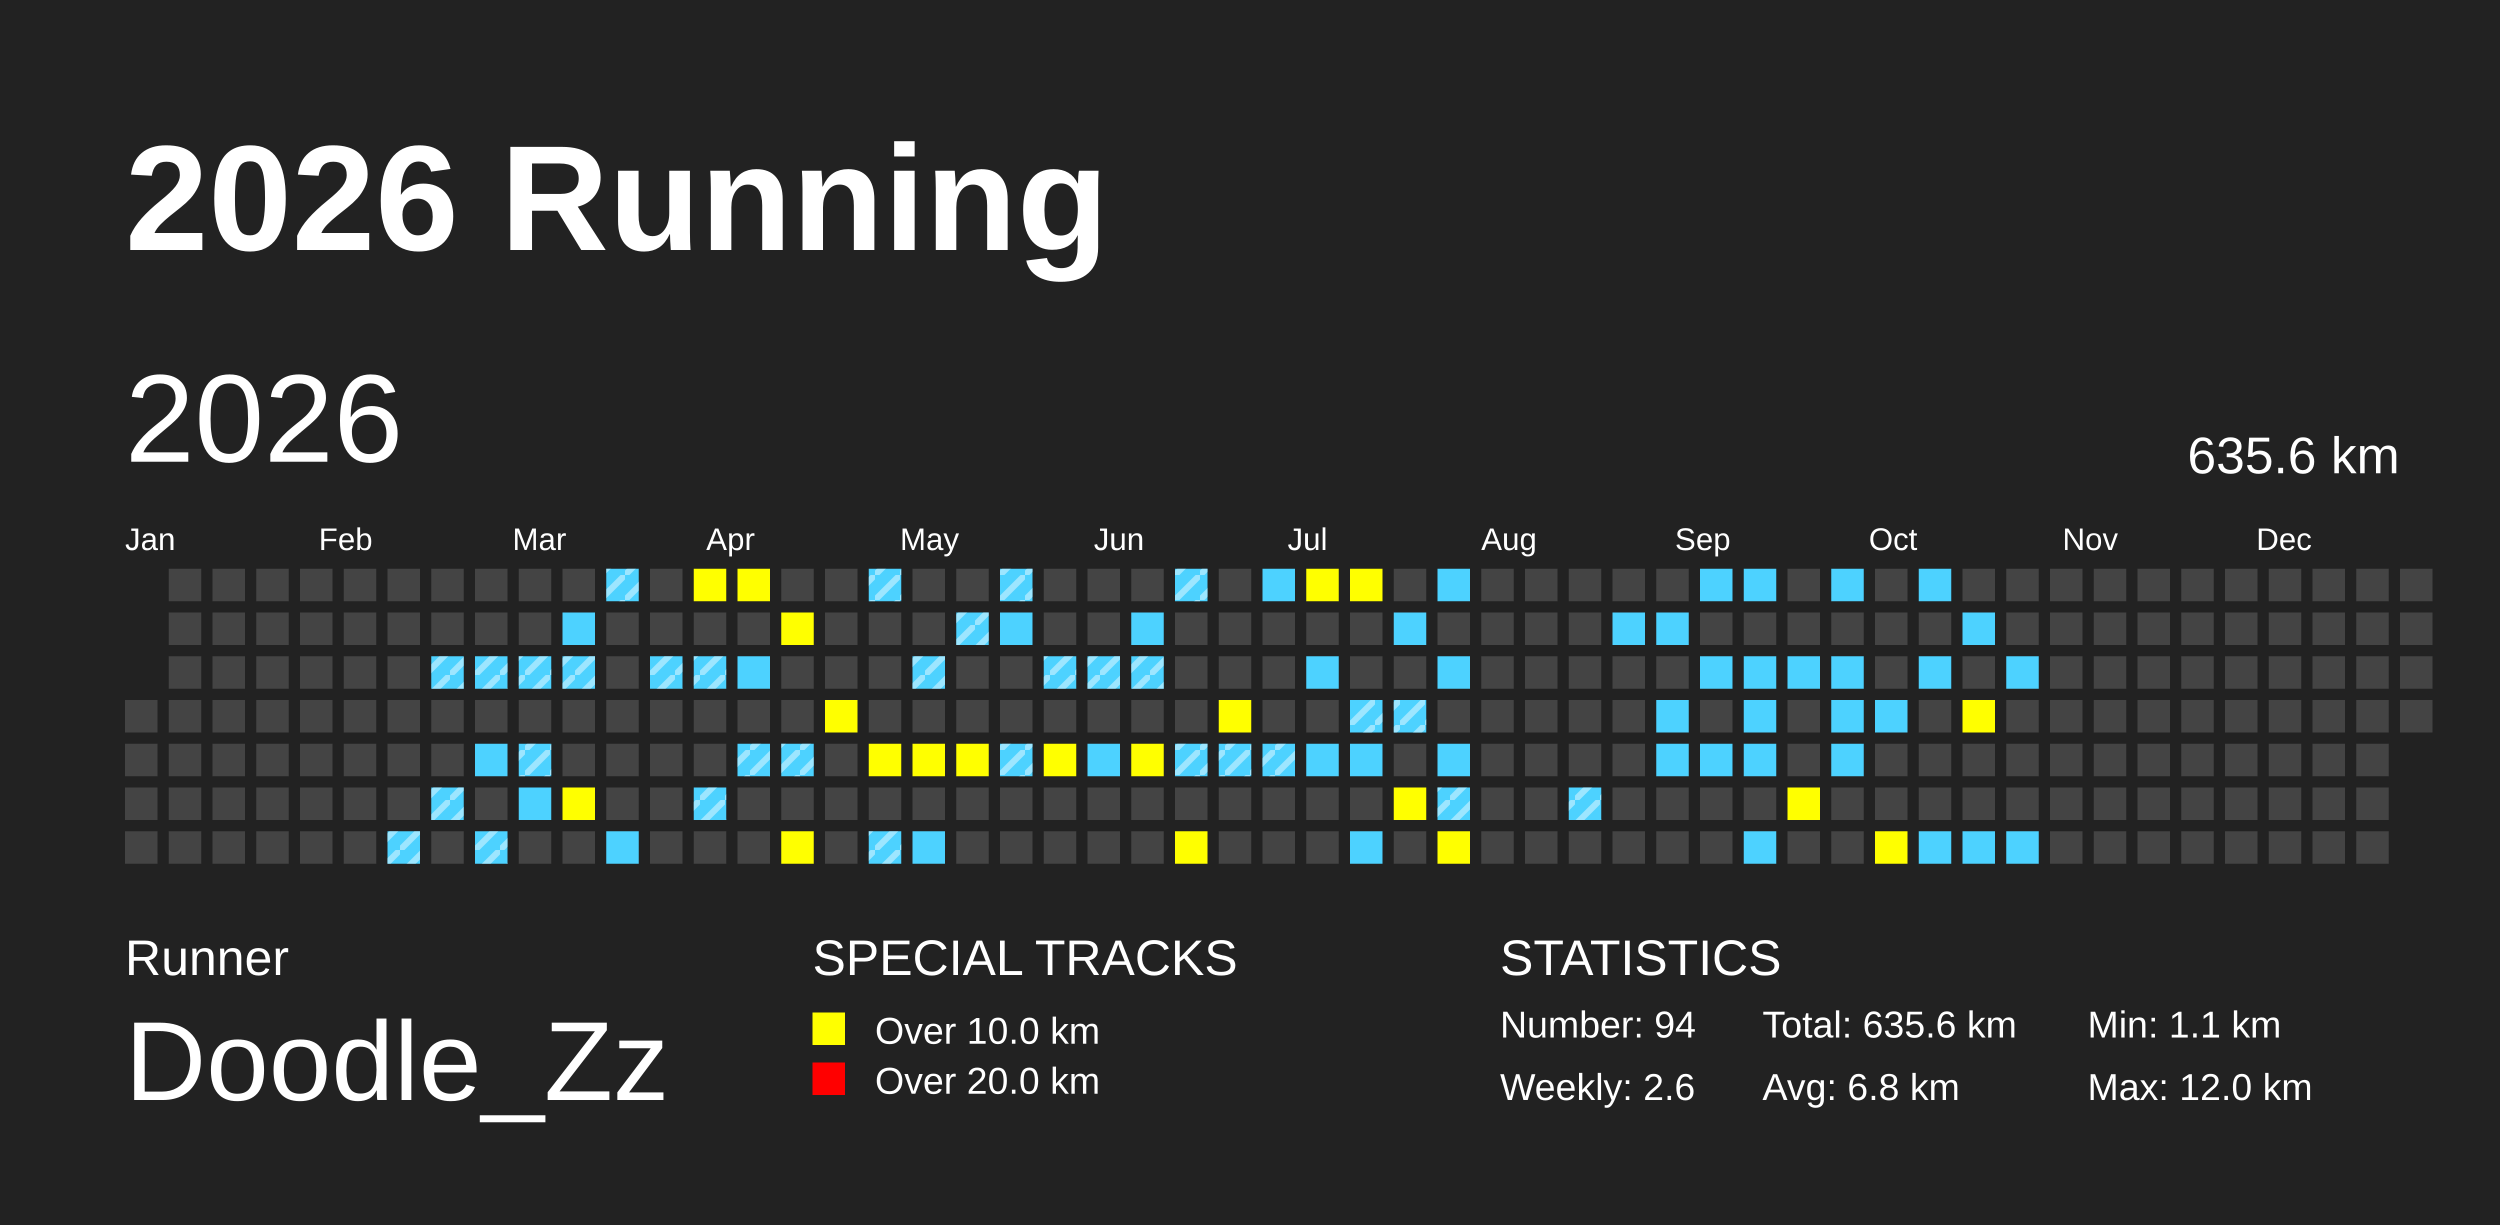
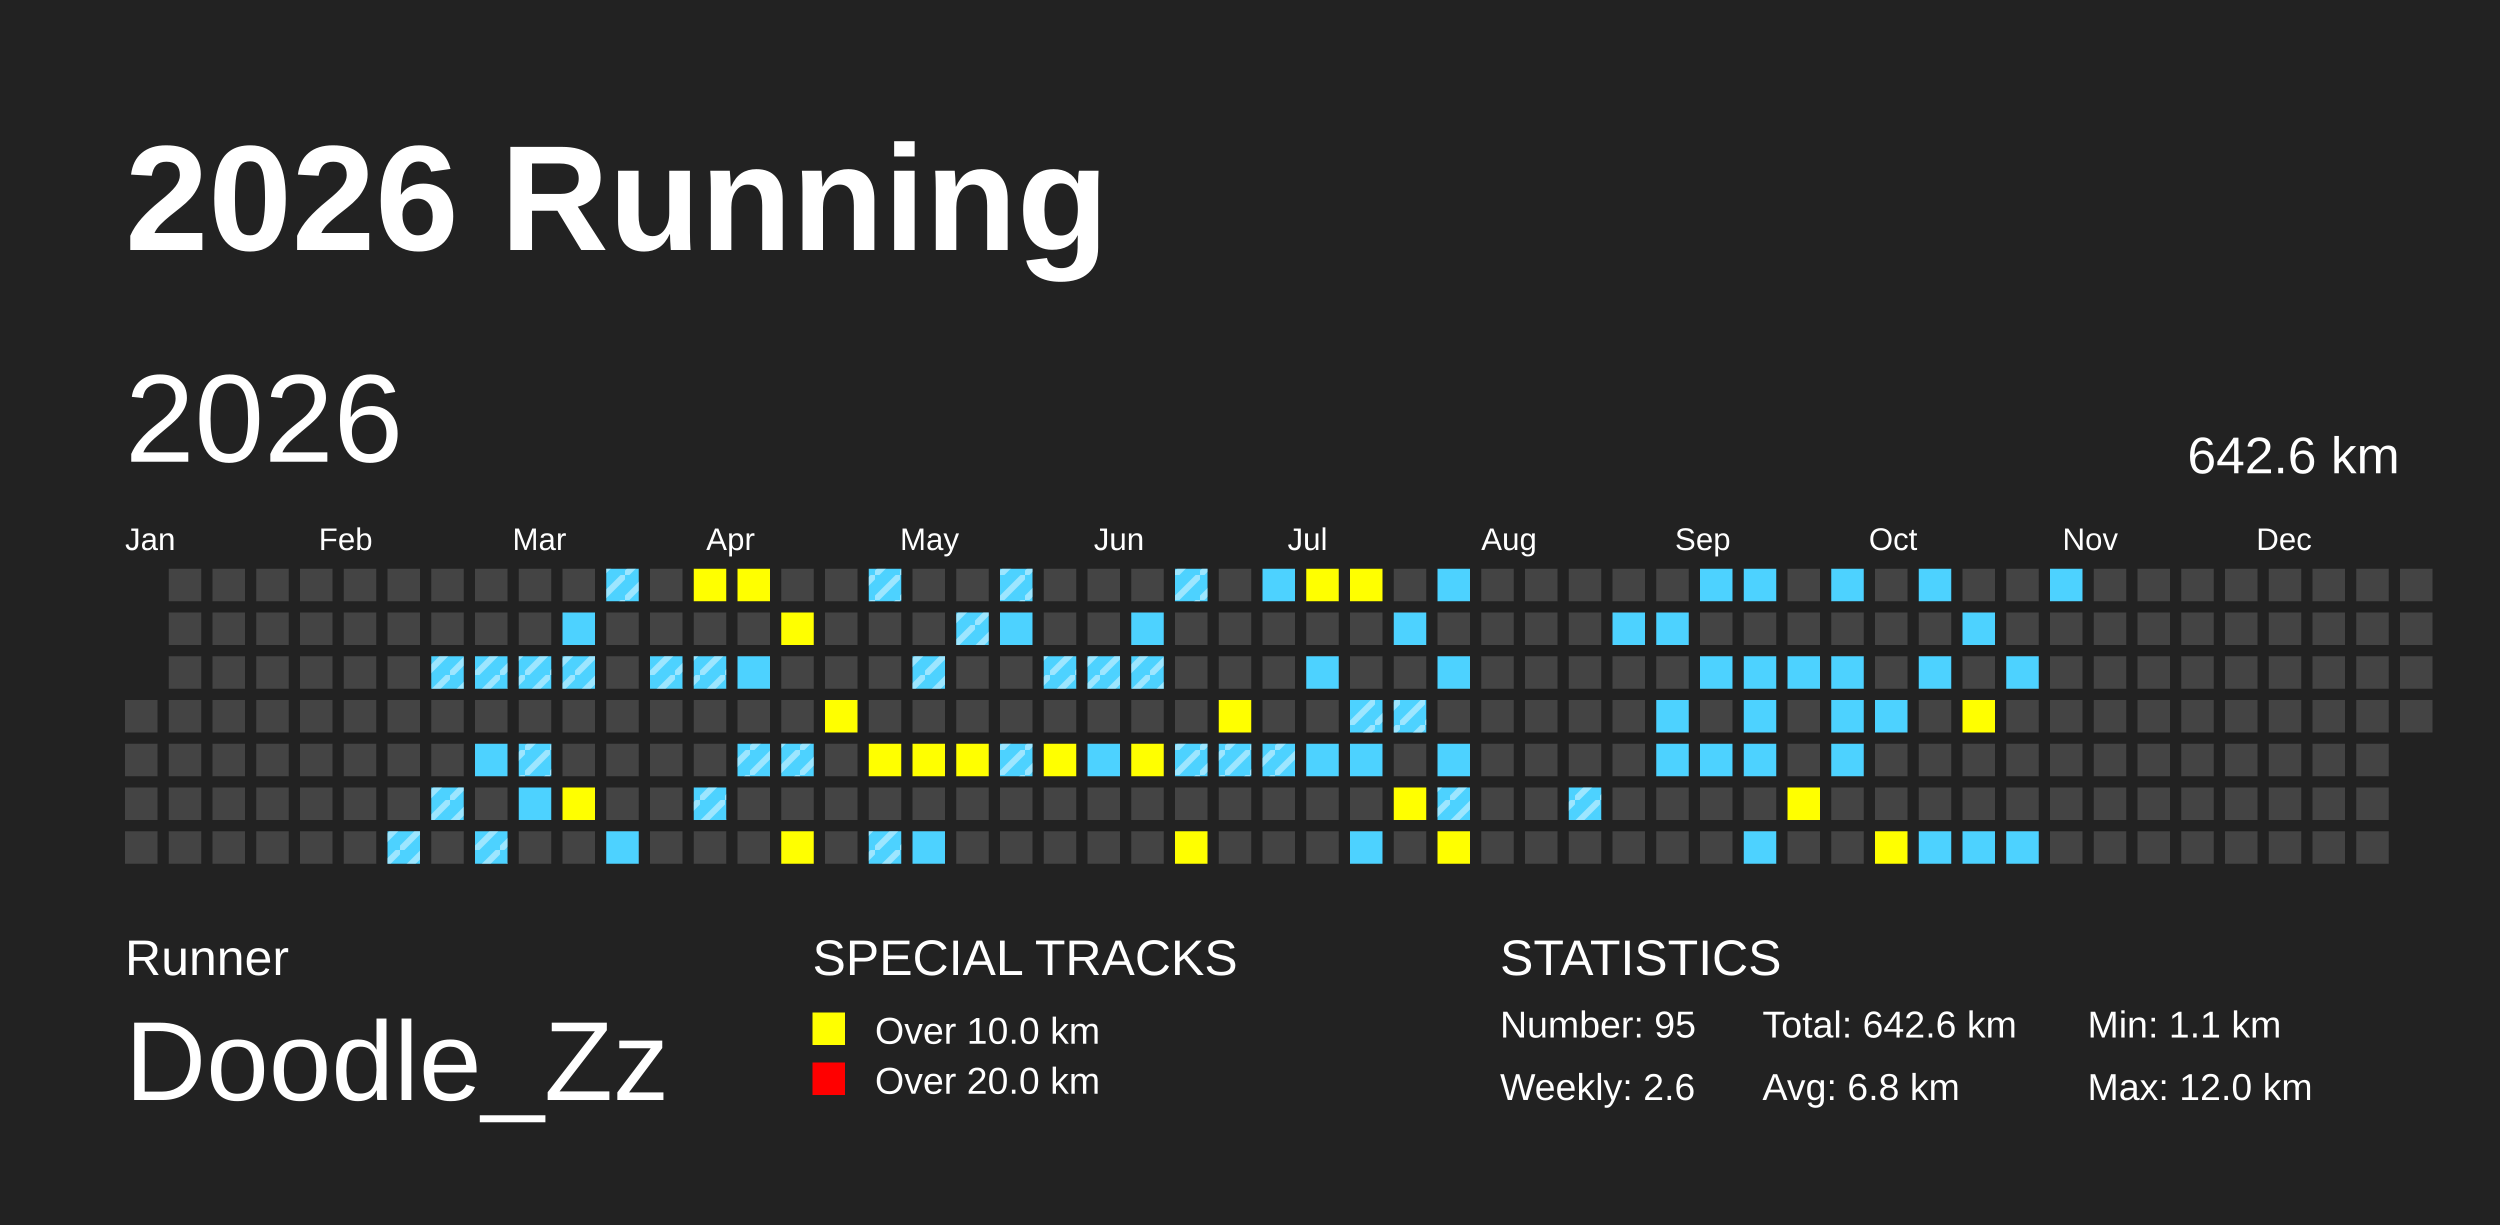
<svg xmlns="http://www.w3.org/2000/svg" baseProfile="full" height="98mm" version="1.1" viewBox="0,0,200,98" width="200mm">
  <defs>
    <pattern height="2" id="indoor-stripe" patternUnits="userSpaceOnUse" width="2">
      <line stroke="white" stroke-opacity="0.45" stroke-width="0.5" x1="0" x2="2" y1="2" y2="0" />
    </pattern>
  </defs>
  <rect fill="#222222" height="98" width="200" x="0" y="0" />
  <text fill="#FFFFFF" style="font-size:12px; font-family:Arial; font-weight:bold;" x="10" y="20">2026 Running</text>
  <text fill="#FFFFFF" style="font-size:4px; font-family:Arial" x="10" y="78">Runner</text>
  <text fill="#FFFFFF" style="font-size:9px; font-family:Arial" x="10" y="88">Doodle_Zz</text>
  <text fill="#FFFFFF" style="font-size:4px; font-family:Arial" x="65" y="78">SPECIAL TRACKS</text>
  <rect fill="yellow" height="2.6" width="2.6" x="65" y="81" />
  <text fill="#FFFFFF" style="font-size:3px; font-family:Arial" x="70" y="83.5">Over 10.0 km</text>
  <rect fill="red" height="2.6" width="2.6" x="65" y="85" />
  <text fill="#FFFFFF" style="font-size:3px; font-family:Arial" x="70" y="87.5">Over 20.0 km</text>
  <text fill="#FFFFFF" style="font-size:4px; font-family:Arial" x="120" y="78">STATISTICS</text>
-   <text fill="#FFFFFF" style="font-size:3px; font-family:Arial" x="120" y="83">Number: 94</text>
+   <text fill="#FFFFFF" style="font-size:3px; font-family:Arial" x="120" y="83">Number: 95</text>
  <text fill="#FFFFFF" style="font-size:3px; font-family:Arial" x="120" y="88">Weekly: 2.6</text>
-   <text fill="#FFFFFF" style="font-size:3px; font-family:Arial" x="141" y="83">Total: 635.6 km</text>
+   <text fill="#FFFFFF" style="font-size:3px; font-family:Arial" x="141" y="83">Total: 642.6 km</text>
  <text fill="#FFFFFF" style="font-size:3px; font-family:Arial" x="141" y="88">Avg: 6.8 km</text>
  <text fill="#FFFFFF" style="font-size:3px; font-family:Arial" x="167" y="83">Min: 1.1 km</text>
  <text fill="#FFFFFF" style="font-size:3px; font-family:Arial" x="167" y="88">Max: 12.0 km</text>
  <text dominant-baseline="hanging" fill="#FFFFFF" style="font-size:10.0px; font-family:Arial;" x="10" y="30">2026</text>
-   <text dominant-baseline="hanging" fill="#FFFFFF" style="font-size:4.125px; font-family:Arial;" x="175" y="35">635.6 km</text>
+   <text dominant-baseline="hanging" fill="#FFFFFF" style="font-size:4.125px; font-family:Arial;" x="175" y="35">642.6 km</text>
  <text fill="#FFFFFF" style="font-size:2.5px; font-family:Arial" x="10.0" y="44">Jan</text>
  <text fill="#FFFFFF" style="font-size:2.5px; font-family:Arial" x="25.5" y="44">Feb</text>
  <text fill="#FFFFFF" style="font-size:2.5px; font-family:Arial" x="41.0" y="44">Mar</text>
  <text fill="#FFFFFF" style="font-size:2.5px; font-family:Arial" x="56.5" y="44">Apr</text>
  <text fill="#FFFFFF" style="font-size:2.5px; font-family:Arial" x="72.0" y="44">May</text>
  <text fill="#FFFFFF" style="font-size:2.5px; font-family:Arial" x="87.5" y="44">Jun</text>
  <text fill="#FFFFFF" style="font-size:2.5px; font-family:Arial" x="103.0" y="44">Jul</text>
  <text fill="#FFFFFF" style="font-size:2.5px; font-family:Arial" x="118.5" y="44">Aug</text>
  <text fill="#FFFFFF" style="font-size:2.5px; font-family:Arial" x="134.0" y="44">Sep</text>
  <text fill="#FFFFFF" style="font-size:2.5px; font-family:Arial" x="149.5" y="44">Oct</text>
  <text fill="#FFFFFF" style="font-size:2.5px; font-family:Arial" x="165.0" y="44">Nov</text>
  <text fill="#FFFFFF" style="font-size:2.5px; font-family:Arial" x="180.5" y="44">Dec</text>
  <rect fill="#444444" height="2.6" width="2.6" x="10.0" y="56.0" />
  <rect fill="#444444" height="2.6" width="2.6" x="10.0" y="59.5" />
  <rect fill="#444444" height="2.6" width="2.6" x="10.0" y="63.0" />
  <rect fill="#444444" height="2.6" width="2.6" x="10.0" y="66.5" />
  <rect fill="#444444" height="2.6" width="2.6" x="13.5" y="45.5" />
  <rect fill="#444444" height="2.6" width="2.6" x="13.5" y="49.0" />
  <rect fill="#444444" height="2.6" width="2.6" x="13.5" y="52.5" />
  <rect fill="#444444" height="2.6" width="2.6" x="13.5" y="56.0" />
  <rect fill="#444444" height="2.6" width="2.6" x="13.5" y="59.5" />
  <rect fill="#444444" height="2.6" width="2.6" x="13.5" y="63.0" />
  <rect fill="#444444" height="2.6" width="2.6" x="13.5" y="66.5" />
  <rect fill="#444444" height="2.6" width="2.6" x="17.0" y="45.5" />
  <rect fill="#444444" height="2.6" width="2.6" x="17.0" y="49.0" />
  <rect fill="#444444" height="2.6" width="2.6" x="17.0" y="52.5" />
  <rect fill="#444444" height="2.6" width="2.6" x="17.0" y="56.0" />
  <rect fill="#444444" height="2.6" width="2.6" x="17.0" y="59.5" />
  <rect fill="#444444" height="2.6" width="2.6" x="17.0" y="63.0" />
  <rect fill="#444444" height="2.6" width="2.6" x="17.0" y="66.5" />
  <rect fill="#444444" height="2.6" width="2.6" x="20.5" y="45.5" />
  <rect fill="#444444" height="2.6" width="2.6" x="20.5" y="49.0" />
  <rect fill="#444444" height="2.6" width="2.6" x="20.5" y="52.5" />
  <rect fill="#444444" height="2.6" width="2.6" x="20.5" y="56.0" />
  <rect fill="#444444" height="2.6" width="2.6" x="20.5" y="59.5" />
  <rect fill="#444444" height="2.6" width="2.6" x="20.5" y="63.0" />
  <rect fill="#444444" height="2.6" width="2.6" x="20.5" y="66.5" />
  <rect fill="#444444" height="2.6" width="2.6" x="24.0" y="45.5" />
  <rect fill="#444444" height="2.6" width="2.6" x="24.0" y="49.0" />
  <rect fill="#444444" height="2.6" width="2.6" x="24.0" y="52.5" />
  <rect fill="#444444" height="2.6" width="2.6" x="24.0" y="56.0" />
  <rect fill="#444444" height="2.6" width="2.6" x="24.0" y="59.5" />
  <rect fill="#444444" height="2.6" width="2.6" x="24.0" y="63.0" />
  <rect fill="#444444" height="2.6" width="2.6" x="24.0" y="66.5" />
  <rect fill="#444444" height="2.6" width="2.6" x="27.5" y="45.5" />
  <rect fill="#444444" height="2.6" width="2.6" x="27.5" y="49.0" />
  <rect fill="#444444" height="2.6" width="2.6" x="27.5" y="52.5" />
  <rect fill="#444444" height="2.6" width="2.6" x="27.5" y="56.0" />
  <rect fill="#444444" height="2.6" width="2.6" x="27.5" y="59.5" />
  <rect fill="#444444" height="2.6" width="2.6" x="27.5" y="63.0" />
  <rect fill="#444444" height="2.6" width="2.6" x="27.5" y="66.5" />
  <rect fill="#444444" height="2.6" width="2.6" x="31.0" y="45.5" />
  <rect fill="#444444" height="2.6" width="2.6" x="31.0" y="49.0" />
  <rect fill="#444444" height="2.6" width="2.6" x="31.0" y="52.5" />
  <rect fill="#444444" height="2.6" width="2.6" x="31.0" y="56.0" />
  <rect fill="#444444" height="2.6" width="2.6" x="31.0" y="59.5" />
  <rect fill="#444444" height="2.6" width="2.6" x="31.0" y="63.0" />
  <rect fill="#4DD2FF" height="2.6" width="2.6" x="31.0" y="66.5" />
  <rect fill="url(#indoor-stripe)" height="2.6" style="pointer-events: none;" width="2.6" x="31.0" y="66.5" />
  <rect fill="#444444" height="2.6" width="2.6" x="34.5" y="45.5" />
  <rect fill="#444444" height="2.6" width="2.6" x="34.5" y="49.0" />
  <rect fill="#4DD2FF" height="2.6" width="2.6" x="34.5" y="52.5" />
  <rect fill="url(#indoor-stripe)" height="2.6" style="pointer-events: none;" width="2.6" x="34.5" y="52.5" />
  <rect fill="#444444" height="2.6" width="2.6" x="34.5" y="56.0" />
  <rect fill="#444444" height="2.6" width="2.6" x="34.5" y="59.5" />
  <rect fill="#4DD2FF" height="2.6" width="2.6" x="34.5" y="63.0" />
  <rect fill="url(#indoor-stripe)" height="2.6" style="pointer-events: none;" width="2.6" x="34.5" y="63.0" />
  <rect fill="#444444" height="2.6" width="2.6" x="34.5" y="66.5" />
  <rect fill="#444444" height="2.6" width="2.6" x="38.0" y="45.5" />
  <rect fill="#444444" height="2.6" width="2.6" x="38.0" y="49.0" />
  <rect fill="#4DD2FF" height="2.6" width="2.6" x="38.0" y="52.5" />
  <rect fill="url(#indoor-stripe)" height="2.6" style="pointer-events: none;" width="2.6" x="38.0" y="52.5" />
  <rect fill="#444444" height="2.6" width="2.6" x="38.0" y="56.0" />
  <rect fill="#4DD2FF" height="2.6" width="2.6" x="38.0" y="59.5" />
  <rect fill="#444444" height="2.6" width="2.6" x="38.0" y="63.0" />
  <rect fill="#4DD2FF" height="2.6" width="2.6" x="38.0" y="66.5" />
  <rect fill="url(#indoor-stripe)" height="2.6" style="pointer-events: none;" width="2.6" x="38.0" y="66.5" />
  <rect fill="#444444" height="2.6" width="2.6" x="41.5" y="45.5" />
  <rect fill="#444444" height="2.6" width="2.6" x="41.5" y="49.0" />
  <rect fill="#4DD2FF" height="2.6" width="2.6" x="41.5" y="52.5" />
  <rect fill="url(#indoor-stripe)" height="2.6" style="pointer-events: none;" width="2.6" x="41.5" y="52.5" />
  <rect fill="#444444" height="2.6" width="2.6" x="41.5" y="56.0" />
  <rect fill="#4DD2FF" height="2.6" width="2.6" x="41.5" y="59.5" />
  <rect fill="url(#indoor-stripe)" height="2.6" style="pointer-events: none;" width="2.6" x="41.5" y="59.5" />
  <rect fill="#4DD2FF" height="2.6" width="2.6" x="41.5" y="63.0" />
  <rect fill="#444444" height="2.6" width="2.6" x="41.5" y="66.5" />
  <rect fill="#444444" height="2.6" width="2.6" x="45.0" y="45.5" />
  <rect fill="#4DD2FF" height="2.6" width="2.6" x="45.0" y="49.0" />
  <rect fill="#4DD2FF" height="2.6" width="2.6" x="45.0" y="52.5" />
  <rect fill="url(#indoor-stripe)" height="2.6" style="pointer-events: none;" width="2.6" x="45.0" y="52.5" />
  <rect fill="#444444" height="2.6" width="2.6" x="45.0" y="56.0" />
  <rect fill="#444444" height="2.6" width="2.6" x="45.0" y="59.5" />
  <rect fill="yellow" height="2.6" width="2.6" x="45.0" y="63.0" />
  <rect fill="#444444" height="2.6" width="2.6" x="45.0" y="66.5" />
  <rect fill="#4DD2FF" height="2.6" width="2.6" x="48.5" y="45.5" />
  <rect fill="url(#indoor-stripe)" height="2.6" style="pointer-events: none;" width="2.6" x="48.5" y="45.5" />
  <rect fill="#444444" height="2.6" width="2.6" x="48.5" y="49.0" />
  <rect fill="#444444" height="2.6" width="2.6" x="48.5" y="52.5" />
  <rect fill="#444444" height="2.6" width="2.6" x="48.5" y="56.0" />
  <rect fill="#444444" height="2.6" width="2.6" x="48.5" y="59.5" />
  <rect fill="#444444" height="2.6" width="2.6" x="48.5" y="63.0" />
  <rect fill="#4DD2FF" height="2.6" width="2.6" x="48.5" y="66.5" />
  <rect fill="#444444" height="2.6" width="2.6" x="52.0" y="45.5" />
  <rect fill="#444444" height="2.6" width="2.6" x="52.0" y="49.0" />
  <rect fill="#4DD2FF" height="2.6" width="2.6" x="52.0" y="52.5" />
  <rect fill="url(#indoor-stripe)" height="2.6" style="pointer-events: none;" width="2.6" x="52.0" y="52.5" />
  <rect fill="#444444" height="2.6" width="2.6" x="52.0" y="56.0" />
  <rect fill="#444444" height="2.6" width="2.6" x="52.0" y="59.5" />
  <rect fill="#444444" height="2.6" width="2.6" x="52.0" y="63.0" />
  <rect fill="#444444" height="2.6" width="2.6" x="52.0" y="66.5" />
  <rect fill="yellow" height="2.6" width="2.6" x="55.5" y="45.5" />
  <rect fill="#444444" height="2.6" width="2.6" x="55.5" y="49.0" />
  <rect fill="#4DD2FF" height="2.6" width="2.6" x="55.5" y="52.5" />
  <rect fill="url(#indoor-stripe)" height="2.6" style="pointer-events: none;" width="2.6" x="55.5" y="52.5" />
  <rect fill="#444444" height="2.6" width="2.6" x="55.5" y="56.0" />
  <rect fill="#444444" height="2.6" width="2.6" x="55.5" y="59.5" />
  <rect fill="#4DD2FF" height="2.6" width="2.6" x="55.5" y="63.0" />
  <rect fill="url(#indoor-stripe)" height="2.6" style="pointer-events: none;" width="2.6" x="55.5" y="63.0" />
  <rect fill="#444444" height="2.6" width="2.6" x="55.5" y="66.5" />
  <rect fill="yellow" height="2.6" width="2.6" x="59.0" y="45.5" />
  <rect fill="#444444" height="2.6" width="2.6" x="59.0" y="49.0" />
  <rect fill="#4DD2FF" height="2.6" width="2.6" x="59.0" y="52.5" />
  <rect fill="#444444" height="2.6" width="2.6" x="59.0" y="56.0" />
  <rect fill="#4DD2FF" height="2.6" width="2.6" x="59.0" y="59.5" />
  <rect fill="url(#indoor-stripe)" height="2.6" style="pointer-events: none;" width="2.6" x="59.0" y="59.5" />
  <rect fill="#444444" height="2.6" width="2.6" x="59.0" y="63.0" />
  <rect fill="#444444" height="2.6" width="2.6" x="59.0" y="66.5" />
  <rect fill="#444444" height="2.6" width="2.6" x="62.5" y="45.5" />
  <rect fill="yellow" height="2.6" width="2.6" x="62.5" y="49.0" />
  <rect fill="#444444" height="2.6" width="2.6" x="62.5" y="52.5" />
  <rect fill="#444444" height="2.6" width="2.6" x="62.5" y="56.0" />
  <rect fill="#4DD2FF" height="2.6" width="2.6" x="62.5" y="59.5" />
  <rect fill="url(#indoor-stripe)" height="2.6" style="pointer-events: none;" width="2.6" x="62.5" y="59.5" />
  <rect fill="#444444" height="2.6" width="2.6" x="62.5" y="63.0" />
  <rect fill="yellow" height="2.6" width="2.6" x="62.5" y="66.5" />
  <rect fill="#444444" height="2.6" width="2.6" x="66.0" y="45.5" />
  <rect fill="#444444" height="2.6" width="2.6" x="66.0" y="49.0" />
  <rect fill="#444444" height="2.6" width="2.6" x="66.0" y="52.5" />
  <rect fill="yellow" height="2.6" width="2.6" x="66.0" y="56.0" />
  <rect fill="#444444" height="2.6" width="2.6" x="66.0" y="59.5" />
  <rect fill="#444444" height="2.6" width="2.6" x="66.0" y="63.0" />
  <rect fill="#444444" height="2.6" width="2.6" x="66.0" y="66.5" />
  <rect fill="#4DD2FF" height="2.6" width="2.6" x="69.5" y="45.5" />
  <rect fill="url(#indoor-stripe)" height="2.6" style="pointer-events: none;" width="2.6" x="69.5" y="45.5" />
  <rect fill="#444444" height="2.6" width="2.6" x="69.5" y="49.0" />
  <rect fill="#444444" height="2.6" width="2.6" x="69.5" y="52.5" />
  <rect fill="#444444" height="2.6" width="2.6" x="69.5" y="56.0" />
  <rect fill="yellow" height="2.6" width="2.6" x="69.5" y="59.5" />
  <rect fill="#444444" height="2.6" width="2.6" x="69.5" y="63.0" />
  <rect fill="#4DD2FF" height="2.6" width="2.6" x="69.5" y="66.5" />
  <rect fill="url(#indoor-stripe)" height="2.6" style="pointer-events: none;" width="2.6" x="69.5" y="66.5" />
  <rect fill="#444444" height="2.6" width="2.6" x="73.0" y="45.5" />
  <rect fill="#444444" height="2.6" width="2.6" x="73.0" y="49.0" />
  <rect fill="#4DD2FF" height="2.6" width="2.6" x="73.0" y="52.5" />
  <rect fill="url(#indoor-stripe)" height="2.6" style="pointer-events: none;" width="2.6" x="73.0" y="52.5" />
  <rect fill="#444444" height="2.6" width="2.6" x="73.0" y="56.0" />
  <rect fill="yellow" height="2.6" width="2.6" x="73.0" y="59.5" />
  <rect fill="#444444" height="2.6" width="2.6" x="73.0" y="63.0" />
  <rect fill="#4DD2FF" height="2.6" width="2.6" x="73.0" y="66.5" />
  <rect fill="#444444" height="2.6" width="2.6" x="76.5" y="45.5" />
  <rect fill="#4DD2FF" height="2.6" width="2.6" x="76.5" y="49.0" />
  <rect fill="url(#indoor-stripe)" height="2.6" style="pointer-events: none;" width="2.6" x="76.5" y="49.0" />
  <rect fill="#444444" height="2.6" width="2.6" x="76.5" y="52.5" />
  <rect fill="#444444" height="2.6" width="2.6" x="76.5" y="56.0" />
  <rect fill="yellow" height="2.6" width="2.6" x="76.5" y="59.5" />
  <rect fill="#444444" height="2.6" width="2.6" x="76.5" y="63.0" />
  <rect fill="#444444" height="2.6" width="2.6" x="76.5" y="66.5" />
  <rect fill="#4DD2FF" height="2.6" width="2.6" x="80.0" y="45.5" />
  <rect fill="url(#indoor-stripe)" height="2.6" style="pointer-events: none;" width="2.6" x="80.0" y="45.5" />
  <rect fill="#4DD2FF" height="2.6" width="2.6" x="80.0" y="49.0" />
  <rect fill="#444444" height="2.6" width="2.6" x="80.0" y="52.5" />
  <rect fill="#444444" height="2.6" width="2.6" x="80.0" y="56.0" />
  <rect fill="#4DD2FF" height="2.6" width="2.6" x="80.0" y="59.5" />
  <rect fill="url(#indoor-stripe)" height="2.6" style="pointer-events: none;" width="2.6" x="80.0" y="59.5" />
  <rect fill="#444444" height="2.6" width="2.6" x="80.0" y="63.0" />
  <rect fill="#444444" height="2.6" width="2.6" x="80.0" y="66.5" />
  <rect fill="#444444" height="2.6" width="2.6" x="83.5" y="45.5" />
  <rect fill="#444444" height="2.6" width="2.6" x="83.5" y="49.0" />
  <rect fill="#4DD2FF" height="2.6" width="2.6" x="83.5" y="52.5" />
  <rect fill="url(#indoor-stripe)" height="2.6" style="pointer-events: none;" width="2.6" x="83.5" y="52.5" />
  <rect fill="#444444" height="2.6" width="2.6" x="83.5" y="56.0" />
  <rect fill="yellow" height="2.6" width="2.6" x="83.5" y="59.5" />
  <rect fill="#444444" height="2.6" width="2.6" x="83.5" y="63.0" />
  <rect fill="#444444" height="2.6" width="2.6" x="83.5" y="66.5" />
  <rect fill="#444444" height="2.6" width="2.6" x="87.0" y="45.5" />
  <rect fill="#444444" height="2.6" width="2.6" x="87.0" y="49.0" />
  <rect fill="#4DD2FF" height="2.6" width="2.6" x="87.0" y="52.5" />
  <rect fill="url(#indoor-stripe)" height="2.6" style="pointer-events: none;" width="2.6" x="87.0" y="52.5" />
  <rect fill="#444444" height="2.6" width="2.6" x="87.0" y="56.0" />
  <rect fill="#4DD2FF" height="2.6" width="2.6" x="87.0" y="59.5" />
  <rect fill="#444444" height="2.6" width="2.6" x="87.0" y="63.0" />
  <rect fill="#444444" height="2.6" width="2.6" x="87.0" y="66.5" />
  <rect fill="#444444" height="2.6" width="2.6" x="90.5" y="45.5" />
  <rect fill="#4DD2FF" height="2.6" width="2.6" x="90.5" y="49.0" />
  <rect fill="#4DD2FF" height="2.6" width="2.6" x="90.5" y="52.5" />
  <rect fill="url(#indoor-stripe)" height="2.6" style="pointer-events: none;" width="2.6" x="90.5" y="52.5" />
  <rect fill="#444444" height="2.6" width="2.6" x="90.5" y="56.0" />
  <rect fill="yellow" height="2.6" width="2.6" x="90.5" y="59.5" />
  <rect fill="#444444" height="2.6" width="2.6" x="90.5" y="63.0" />
  <rect fill="#444444" height="2.6" width="2.6" x="90.5" y="66.5" />
  <rect fill="#4DD2FF" height="2.6" width="2.6" x="94.0" y="45.5" />
  <rect fill="url(#indoor-stripe)" height="2.6" style="pointer-events: none;" width="2.6" x="94.0" y="45.5" />
  <rect fill="#444444" height="2.6" width="2.6" x="94.0" y="49.0" />
  <rect fill="#444444" height="2.6" width="2.6" x="94.0" y="52.5" />
  <rect fill="#444444" height="2.6" width="2.6" x="94.0" y="56.0" />
  <rect fill="#4DD2FF" height="2.6" width="2.6" x="94.0" y="59.5" />
  <rect fill="url(#indoor-stripe)" height="2.6" style="pointer-events: none;" width="2.6" x="94.0" y="59.5" />
  <rect fill="#444444" height="2.6" width="2.6" x="94.0" y="63.0" />
  <rect fill="yellow" height="2.6" width="2.6" x="94.0" y="66.5" />
  <rect fill="#444444" height="2.6" width="2.6" x="97.5" y="45.5" />
  <rect fill="#444444" height="2.6" width="2.6" x="97.5" y="49.0" />
  <rect fill="#444444" height="2.6" width="2.6" x="97.5" y="52.5" />
  <rect fill="yellow" height="2.6" width="2.6" x="97.5" y="56.0" />
  <rect fill="#4DD2FF" height="2.6" width="2.6" x="97.5" y="59.5" />
  <rect fill="url(#indoor-stripe)" height="2.6" style="pointer-events: none;" width="2.6" x="97.5" y="59.5" />
  <rect fill="#444444" height="2.6" width="2.6" x="97.5" y="63.0" />
  <rect fill="#444444" height="2.6" width="2.6" x="97.5" y="66.5" />
  <rect fill="#4DD2FF" height="2.6" width="2.6" x="101.0" y="45.5" />
  <rect fill="#444444" height="2.6" width="2.6" x="101.0" y="49.0" />
  <rect fill="#444444" height="2.6" width="2.6" x="101.0" y="52.5" />
  <rect fill="#444444" height="2.6" width="2.6" x="101.0" y="56.0" />
  <rect fill="#4DD2FF" height="2.6" width="2.6" x="101.0" y="59.5" />
  <rect fill="url(#indoor-stripe)" height="2.6" style="pointer-events: none;" width="2.6" x="101.0" y="59.5" />
  <rect fill="#444444" height="2.6" width="2.6" x="101.0" y="63.0" />
  <rect fill="#444444" height="2.6" width="2.6" x="101.0" y="66.5" />
  <rect fill="yellow" height="2.6" width="2.6" x="104.5" y="45.5" />
  <rect fill="#444444" height="2.6" width="2.6" x="104.5" y="49.0" />
  <rect fill="#4DD2FF" height="2.6" width="2.6" x="104.5" y="52.5" />
  <rect fill="#444444" height="2.6" width="2.6" x="104.5" y="56.0" />
  <rect fill="#4DD2FF" height="2.6" width="2.6" x="104.5" y="59.5" />
  <rect fill="#444444" height="2.6" width="2.6" x="104.5" y="63.0" />
  <rect fill="#444444" height="2.6" width="2.6" x="104.5" y="66.5" />
  <rect fill="yellow" height="2.6" width="2.6" x="108.0" y="45.5" />
  <rect fill="#444444" height="2.6" width="2.6" x="108.0" y="49.0" />
  <rect fill="#444444" height="2.6" width="2.6" x="108.0" y="52.5" />
  <rect fill="#4DD2FF" height="2.6" width="2.6" x="108.0" y="56.0" />
  <rect fill="url(#indoor-stripe)" height="2.6" style="pointer-events: none;" width="2.6" x="108.0" y="56.0" />
  <rect fill="#4DD2FF" height="2.6" width="2.6" x="108.0" y="59.5" />
  <rect fill="#444444" height="2.6" width="2.6" x="108.0" y="63.0" />
  <rect fill="#4DD2FF" height="2.6" width="2.6" x="108.0" y="66.5" />
  <rect fill="#444444" height="2.6" width="2.6" x="111.5" y="45.5" />
  <rect fill="#4DD2FF" height="2.6" width="2.6" x="111.5" y="49.0" />
  <rect fill="#444444" height="2.6" width="2.6" x="111.5" y="52.5" />
  <rect fill="#4DD2FF" height="2.6" width="2.6" x="111.5" y="56.0" />
  <rect fill="url(#indoor-stripe)" height="2.6" style="pointer-events: none;" width="2.6" x="111.5" y="56.0" />
  <rect fill="#444444" height="2.6" width="2.6" x="111.5" y="59.5" />
  <rect fill="yellow" height="2.6" width="2.6" x="111.5" y="63.0" />
  <rect fill="#444444" height="2.6" width="2.6" x="111.5" y="66.5" />
  <rect fill="#4DD2FF" height="2.6" width="2.6" x="115.0" y="45.5" />
  <rect fill="#444444" height="2.6" width="2.6" x="115.0" y="49.0" />
  <rect fill="#4DD2FF" height="2.6" width="2.6" x="115.0" y="52.5" />
  <rect fill="#444444" height="2.6" width="2.6" x="115.0" y="56.0" />
  <rect fill="#4DD2FF" height="2.6" width="2.6" x="115.0" y="59.5" />
  <rect fill="#4DD2FF" height="2.6" width="2.6" x="115.0" y="63.0" />
  <rect fill="url(#indoor-stripe)" height="2.6" style="pointer-events: none;" width="2.6" x="115.0" y="63.0" />
  <rect fill="yellow" height="2.6" width="2.6" x="115.0" y="66.5" />
  <rect fill="#444444" height="2.6" width="2.6" x="118.5" y="45.5" />
  <rect fill="#444444" height="2.6" width="2.6" x="118.5" y="49.0" />
  <rect fill="#444444" height="2.6" width="2.6" x="118.5" y="52.5" />
  <rect fill="#444444" height="2.6" width="2.6" x="118.5" y="56.0" />
  <rect fill="#444444" height="2.6" width="2.6" x="118.5" y="59.5" />
  <rect fill="#444444" height="2.6" width="2.6" x="118.5" y="63.0" />
  <rect fill="#444444" height="2.6" width="2.6" x="118.5" y="66.5" />
  <rect fill="#444444" height="2.6" width="2.6" x="122.0" y="45.5" />
  <rect fill="#444444" height="2.6" width="2.6" x="122.0" y="49.0" />
  <rect fill="#444444" height="2.6" width="2.6" x="122.0" y="52.5" />
  <rect fill="#444444" height="2.6" width="2.6" x="122.0" y="56.0" />
  <rect fill="#444444" height="2.6" width="2.6" x="122.0" y="59.5" />
  <rect fill="#444444" height="2.6" width="2.6" x="122.0" y="63.0" />
  <rect fill="#444444" height="2.6" width="2.6" x="122.0" y="66.5" />
  <rect fill="#444444" height="2.6" width="2.6" x="125.5" y="45.5" />
  <rect fill="#444444" height="2.6" width="2.6" x="125.5" y="49.0" />
  <rect fill="#444444" height="2.6" width="2.6" x="125.5" y="52.5" />
  <rect fill="#444444" height="2.6" width="2.6" x="125.5" y="56.0" />
  <rect fill="#444444" height="2.6" width="2.6" x="125.5" y="59.5" />
  <rect fill="#4DD2FF" height="2.6" width="2.6" x="125.5" y="63.0" />
  <rect fill="url(#indoor-stripe)" height="2.6" style="pointer-events: none;" width="2.6" x="125.5" y="63.0" />
  <rect fill="#444444" height="2.6" width="2.6" x="125.5" y="66.5" />
  <rect fill="#444444" height="2.6" width="2.6" x="129.0" y="45.5" />
  <rect fill="#4DD2FF" height="2.6" width="2.6" x="129.0" y="49.0" />
  <rect fill="#444444" height="2.6" width="2.6" x="129.0" y="52.5" />
  <rect fill="#444444" height="2.6" width="2.6" x="129.0" y="56.0" />
  <rect fill="#444444" height="2.6" width="2.6" x="129.0" y="59.5" />
  <rect fill="#444444" height="2.6" width="2.6" x="129.0" y="63.0" />
  <rect fill="#444444" height="2.6" width="2.6" x="129.0" y="66.5" />
  <rect fill="#444444" height="2.6" width="2.6" x="132.5" y="45.5" />
  <rect fill="#4DD2FF" height="2.6" width="2.6" x="132.5" y="49.0" />
  <rect fill="#444444" height="2.6" width="2.6" x="132.5" y="52.5" />
  <rect fill="#4DD2FF" height="2.6" width="2.6" x="132.5" y="56.0" />
  <rect fill="#4DD2FF" height="2.6" width="2.6" x="132.5" y="59.5" />
  <rect fill="#444444" height="2.6" width="2.6" x="132.5" y="63.0" />
  <rect fill="#444444" height="2.6" width="2.6" x="132.5" y="66.5" />
  <rect fill="#4DD2FF" height="2.6" width="2.6" x="136.0" y="45.5" />
  <rect fill="#444444" height="2.6" width="2.6" x="136.0" y="49.0" />
  <rect fill="#4DD2FF" height="2.6" width="2.6" x="136.0" y="52.5" />
  <rect fill="#444444" height="2.6" width="2.6" x="136.0" y="56.0" />
  <rect fill="#4DD2FF" height="2.6" width="2.6" x="136.0" y="59.5" />
  <rect fill="#444444" height="2.6" width="2.6" x="136.0" y="63.0" />
  <rect fill="#444444" height="2.6" width="2.6" x="136.0" y="66.5" />
  <rect fill="#4DD2FF" height="2.6" width="2.6" x="139.5" y="45.5" />
  <rect fill="#444444" height="2.6" width="2.6" x="139.5" y="49.0" />
  <rect fill="#4DD2FF" height="2.6" width="2.6" x="139.5" y="52.5" />
  <rect fill="#4DD2FF" height="2.6" width="2.6" x="139.5" y="56.0" />
  <rect fill="#4DD2FF" height="2.6" width="2.6" x="139.5" y="59.5" />
  <rect fill="#444444" height="2.6" width="2.6" x="139.5" y="63.0" />
  <rect fill="#4DD2FF" height="2.6" width="2.6" x="139.5" y="66.5" />
  <rect fill="#444444" height="2.6" width="2.6" x="143.0" y="45.5" />
  <rect fill="#444444" height="2.6" width="2.6" x="143.0" y="49.0" />
  <rect fill="#4DD2FF" height="2.6" width="2.6" x="143.0" y="52.5" />
  <rect fill="#444444" height="2.6" width="2.6" x="143.0" y="56.0" />
  <rect fill="#444444" height="2.6" width="2.6" x="143.0" y="59.5" />
  <rect fill="yellow" height="2.6" width="2.6" x="143.0" y="63.0" />
  <rect fill="#444444" height="2.6" width="2.6" x="143.0" y="66.5" />
  <rect fill="#4DD2FF" height="2.6" width="2.6" x="146.5" y="45.5" />
  <rect fill="#444444" height="2.6" width="2.6" x="146.5" y="49.0" />
  <rect fill="#4DD2FF" height="2.6" width="2.6" x="146.5" y="52.5" />
  <rect fill="#4DD2FF" height="2.6" width="2.6" x="146.5" y="56.0" />
  <rect fill="#4DD2FF" height="2.6" width="2.6" x="146.5" y="59.5" />
  <rect fill="#444444" height="2.6" width="2.6" x="146.5" y="63.0" />
  <rect fill="#444444" height="2.6" width="2.6" x="146.5" y="66.5" />
  <rect fill="#444444" height="2.6" width="2.6" x="150.0" y="45.5" />
  <rect fill="#444444" height="2.6" width="2.6" x="150.0" y="49.0" />
  <rect fill="#444444" height="2.6" width="2.6" x="150.0" y="52.5" />
  <rect fill="#4DD2FF" height="2.6" width="2.6" x="150.0" y="56.0" />
  <rect fill="#444444" height="2.6" width="2.6" x="150.0" y="59.5" />
  <rect fill="#444444" height="2.6" width="2.6" x="150.0" y="63.0" />
  <rect fill="yellow" height="2.6" width="2.6" x="150.0" y="66.5" />
  <rect fill="#4DD2FF" height="2.6" width="2.6" x="153.5" y="45.5" />
  <rect fill="#444444" height="2.6" width="2.6" x="153.5" y="49.0" />
  <rect fill="#4DD2FF" height="2.6" width="2.6" x="153.5" y="52.5" />
  <rect fill="#444444" height="2.6" width="2.6" x="153.5" y="56.0" />
  <rect fill="#444444" height="2.6" width="2.6" x="153.5" y="59.5" />
  <rect fill="#444444" height="2.6" width="2.6" x="153.5" y="63.0" />
  <rect fill="#4DD2FF" height="2.6" width="2.6" x="153.5" y="66.5" />
  <rect fill="#444444" height="2.6" width="2.6" x="157.0" y="45.5" />
  <rect fill="#4DD2FF" height="2.6" width="2.6" x="157.0" y="49.0" />
  <rect fill="#444444" height="2.6" width="2.6" x="157.0" y="52.5" />
  <rect fill="yellow" height="2.6" width="2.6" x="157.0" y="56.0" />
  <rect fill="#444444" height="2.6" width="2.6" x="157.0" y="59.5" />
  <rect fill="#444444" height="2.6" width="2.6" x="157.0" y="63.0" />
  <rect fill="#4DD2FF" height="2.6" width="2.6" x="157.0" y="66.5" />
  <rect fill="#444444" height="2.6" width="2.6" x="160.5" y="45.5" />
  <rect fill="#444444" height="2.6" width="2.6" x="160.5" y="49.0" />
  <rect fill="#4DD2FF" height="2.6" width="2.6" x="160.5" y="52.5" />
  <rect fill="#444444" height="2.6" width="2.6" x="160.5" y="56.0" />
  <rect fill="#444444" height="2.6" width="2.6" x="160.5" y="59.5" />
  <rect fill="#444444" height="2.6" width="2.6" x="160.5" y="63.0" />
  <rect fill="#4DD2FF" height="2.6" width="2.6" x="160.5" y="66.5" />
-   <rect fill="#444444" height="2.6" width="2.6" x="164.0" y="45.5" />
+   <rect fill="#4DD2FF" height="2.6" width="2.6" x="164.0" y="45.5" />
  <rect fill="#444444" height="2.6" width="2.6" x="164.0" y="49.0" />
  <rect fill="#444444" height="2.6" width="2.6" x="164.0" y="52.5" />
  <rect fill="#444444" height="2.6" width="2.6" x="164.0" y="56.0" />
  <rect fill="#444444" height="2.6" width="2.6" x="164.0" y="59.5" />
  <rect fill="#444444" height="2.6" width="2.6" x="164.0" y="63.0" />
  <rect fill="#444444" height="2.6" width="2.6" x="164.0" y="66.5" />
  <rect fill="#444444" height="2.6" width="2.6" x="167.5" y="45.5" />
  <rect fill="#444444" height="2.6" width="2.6" x="167.5" y="49.0" />
  <rect fill="#444444" height="2.6" width="2.6" x="167.5" y="52.5" />
  <rect fill="#444444" height="2.6" width="2.6" x="167.5" y="56.0" />
  <rect fill="#444444" height="2.6" width="2.6" x="167.5" y="59.5" />
  <rect fill="#444444" height="2.6" width="2.6" x="167.5" y="63.0" />
  <rect fill="#444444" height="2.6" width="2.6" x="167.5" y="66.5" />
  <rect fill="#444444" height="2.6" width="2.6" x="171.0" y="45.5" />
  <rect fill="#444444" height="2.6" width="2.6" x="171.0" y="49.0" />
  <rect fill="#444444" height="2.6" width="2.6" x="171.0" y="52.5" />
  <rect fill="#444444" height="2.6" width="2.6" x="171.0" y="56.0" />
  <rect fill="#444444" height="2.6" width="2.6" x="171.0" y="59.5" />
  <rect fill="#444444" height="2.6" width="2.6" x="171.0" y="63.0" />
  <rect fill="#444444" height="2.6" width="2.6" x="171.0" y="66.5" />
  <rect fill="#444444" height="2.6" width="2.6" x="174.5" y="45.5" />
  <rect fill="#444444" height="2.6" width="2.6" x="174.5" y="49.0" />
  <rect fill="#444444" height="2.6" width="2.6" x="174.5" y="52.5" />
  <rect fill="#444444" height="2.6" width="2.6" x="174.5" y="56.0" />
  <rect fill="#444444" height="2.6" width="2.6" x="174.5" y="59.5" />
  <rect fill="#444444" height="2.6" width="2.6" x="174.5" y="63.0" />
  <rect fill="#444444" height="2.6" width="2.6" x="174.5" y="66.5" />
  <rect fill="#444444" height="2.6" width="2.6" x="178.0" y="45.5" />
  <rect fill="#444444" height="2.6" width="2.6" x="178.0" y="49.0" />
  <rect fill="#444444" height="2.6" width="2.6" x="178.0" y="52.5" />
  <rect fill="#444444" height="2.6" width="2.6" x="178.0" y="56.0" />
  <rect fill="#444444" height="2.6" width="2.6" x="178.0" y="59.5" />
  <rect fill="#444444" height="2.6" width="2.6" x="178.0" y="63.0" />
  <rect fill="#444444" height="2.6" width="2.6" x="178.0" y="66.5" />
  <rect fill="#444444" height="2.6" width="2.6" x="181.5" y="45.5" />
  <rect fill="#444444" height="2.6" width="2.6" x="181.5" y="49.0" />
  <rect fill="#444444" height="2.6" width="2.6" x="181.5" y="52.5" />
  <rect fill="#444444" height="2.6" width="2.6" x="181.5" y="56.0" />
  <rect fill="#444444" height="2.6" width="2.6" x="181.5" y="59.5" />
  <rect fill="#444444" height="2.6" width="2.6" x="181.5" y="63.0" />
  <rect fill="#444444" height="2.6" width="2.6" x="181.5" y="66.5" />
  <rect fill="#444444" height="2.6" width="2.6" x="185.0" y="45.5" />
  <rect fill="#444444" height="2.6" width="2.6" x="185.0" y="49.0" />
  <rect fill="#444444" height="2.6" width="2.6" x="185.0" y="52.5" />
  <rect fill="#444444" height="2.6" width="2.6" x="185.0" y="56.0" />
  <rect fill="#444444" height="2.6" width="2.6" x="185.0" y="59.5" />
  <rect fill="#444444" height="2.6" width="2.6" x="185.0" y="63.0" />
  <rect fill="#444444" height="2.6" width="2.6" x="185.0" y="66.5" />
  <rect fill="#444444" height="2.6" width="2.6" x="188.5" y="45.5" />
  <rect fill="#444444" height="2.6" width="2.6" x="188.5" y="49.0" />
  <rect fill="#444444" height="2.6" width="2.6" x="188.5" y="52.5" />
  <rect fill="#444444" height="2.6" width="2.6" x="188.5" y="56.0" />
  <rect fill="#444444" height="2.6" width="2.6" x="188.5" y="59.5" />
  <rect fill="#444444" height="2.6" width="2.6" x="188.5" y="63.0" />
  <rect fill="#444444" height="2.6" width="2.6" x="188.5" y="66.5" />
  <rect fill="#444444" height="2.6" width="2.6" x="192.0" y="45.5" />
  <rect fill="#444444" height="2.6" width="2.6" x="192.0" y="49.0" />
  <rect fill="#444444" height="2.6" width="2.6" x="192.0" y="52.5" />
  <rect fill="#444444" height="2.6" width="2.6" x="192.0" y="56.0" />
</svg>
